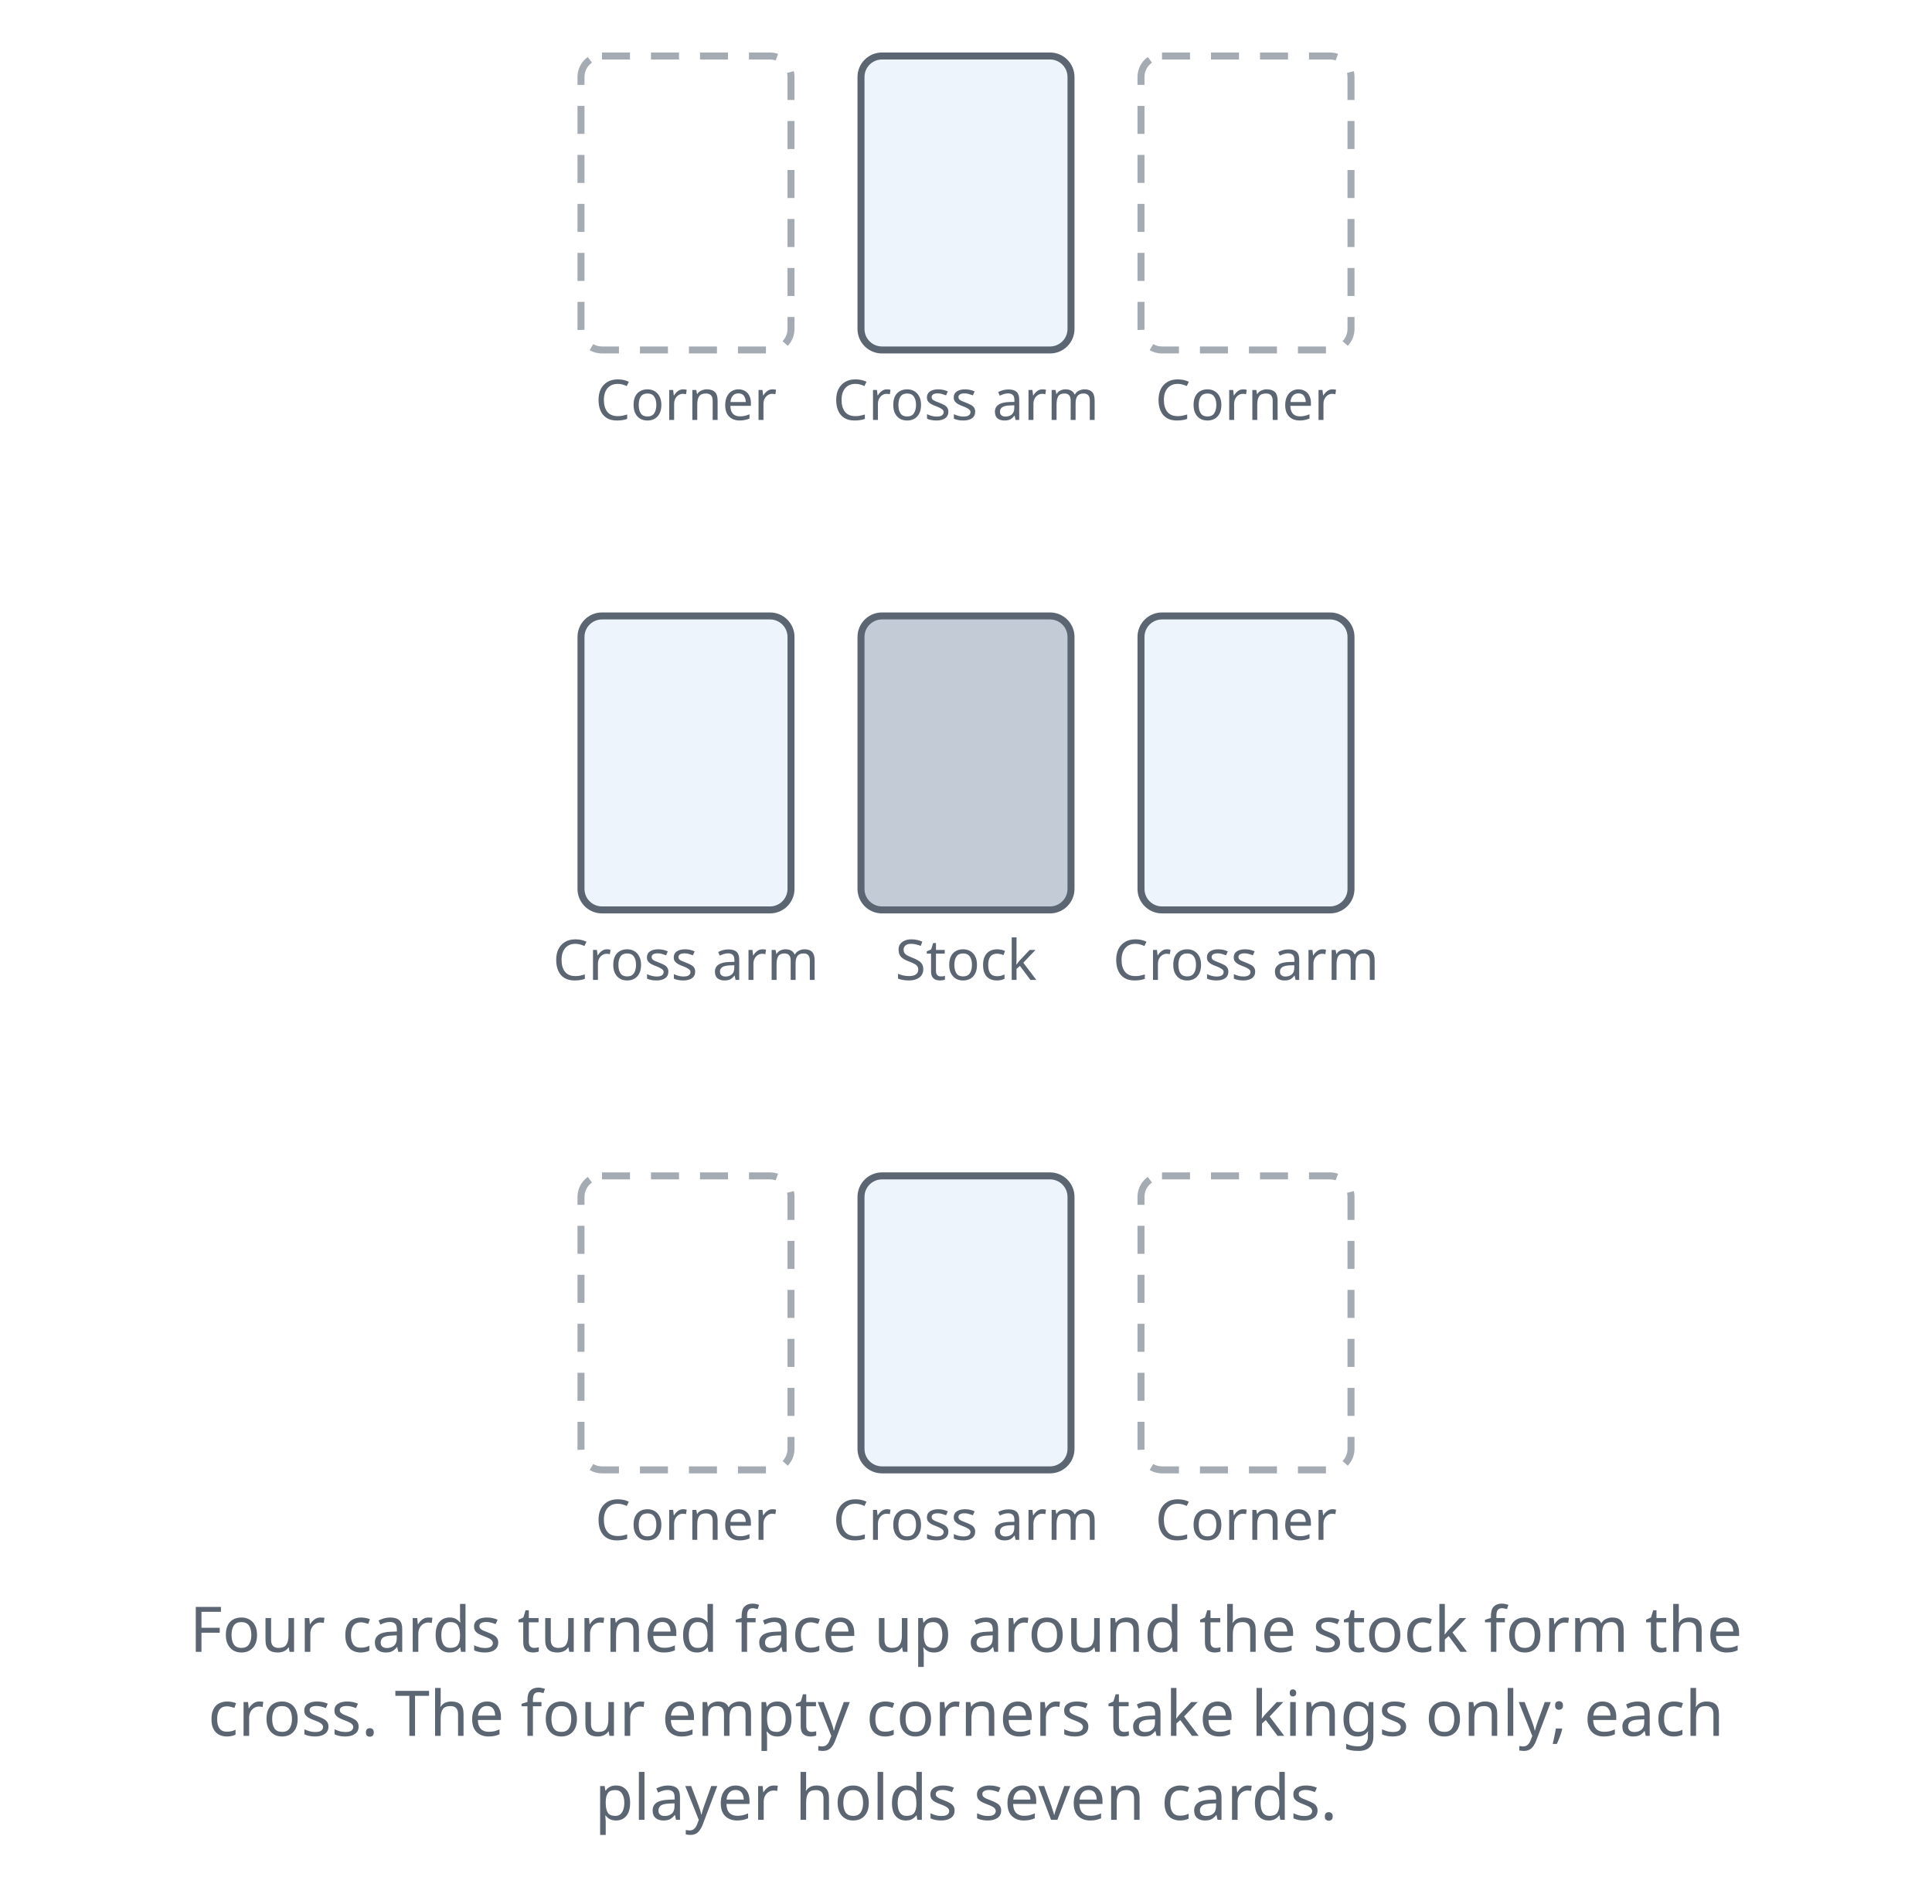
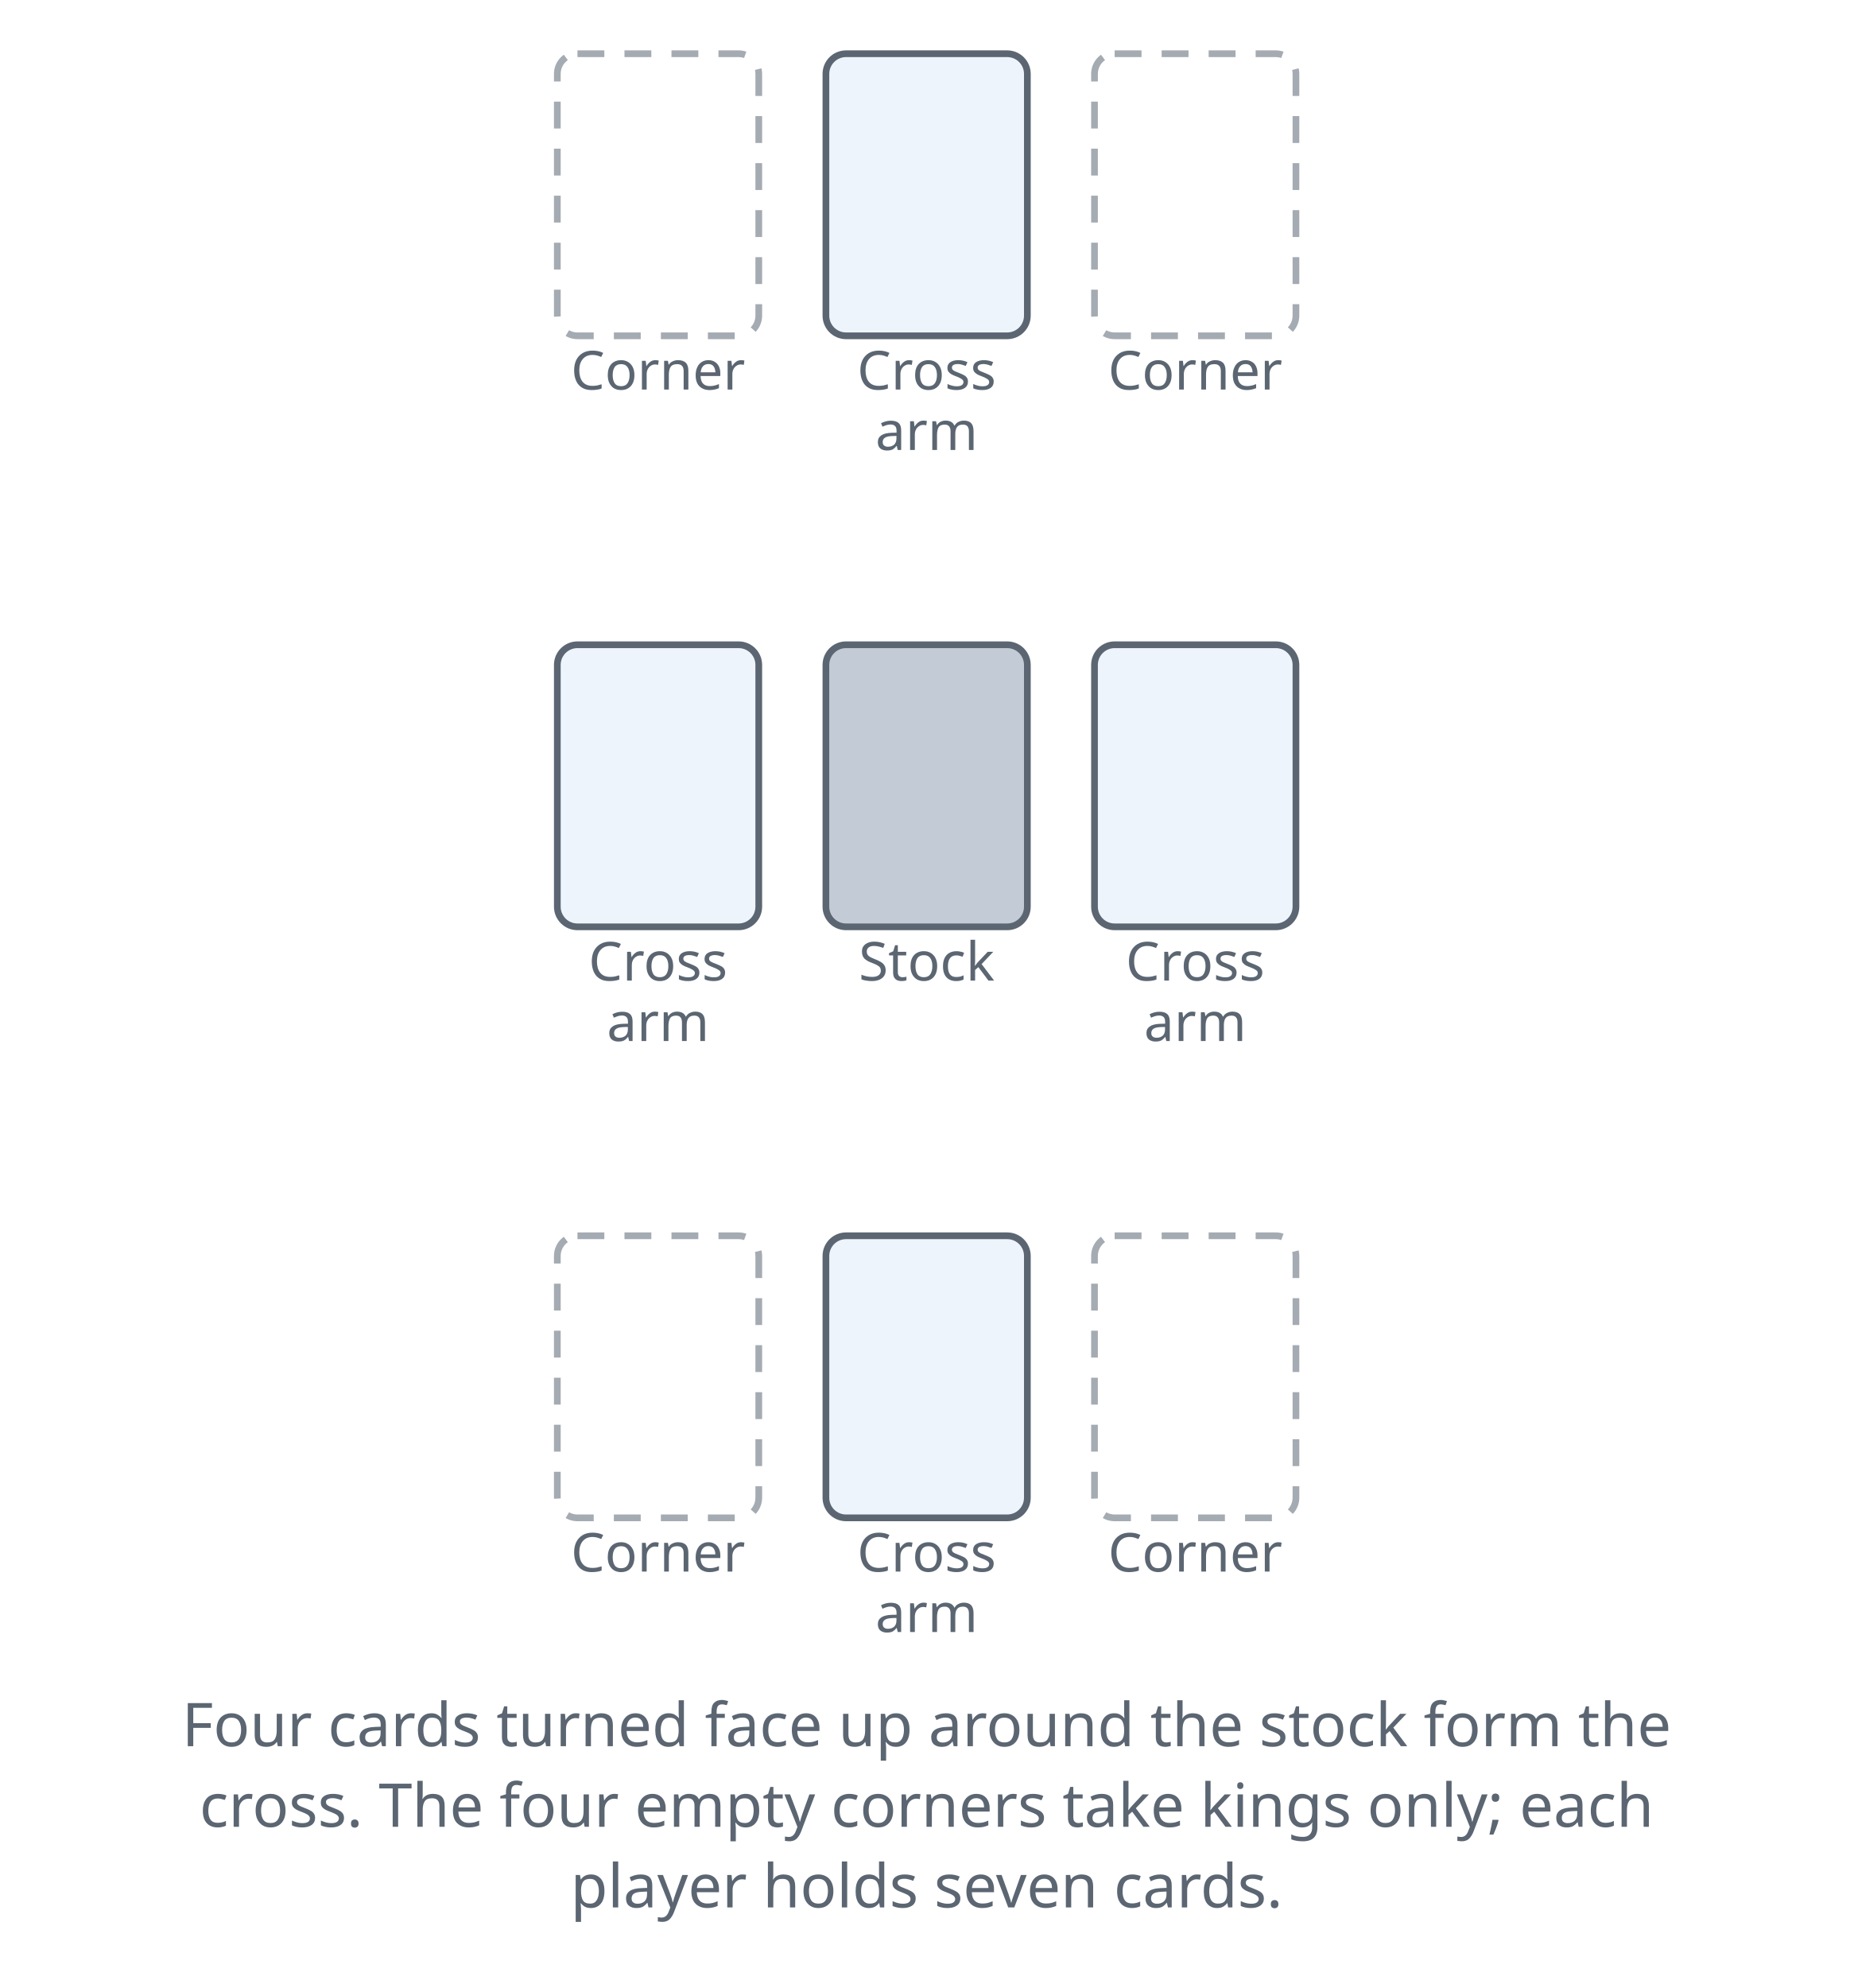
- <svg xmlns="http://www.w3.org/2000/svg" viewBox="0 0 276 272" width="276" height="272" role="img" aria-label="Kings in the Corner setup diagram">
+ <svg xmlns="http://www.w3.org/2000/svg" viewBox="0 0 276 296" width="276" height="296" role="img" aria-label="Kings in the Corner setup diagram">
  <rect x="83.0" y="8.0" width="30" height="42" rx="3" fill="none" stroke="#5b6672" stroke-width="1" stroke-dasharray="4 3" opacity="0.55" />
  <rect x="123.0" y="8.0" width="30" height="42" rx="3" fill="#eef4fb" stroke="#5b6672" stroke-width="1" />
  <rect x="163.0" y="8.0" width="30" height="42" rx="3" fill="none" stroke="#5b6672" stroke-width="1" stroke-dasharray="4 3" opacity="0.55" />
-   <rect x="83.0" y="88.0" width="30" height="42" rx="3" fill="#eef4fb" stroke="#5b6672" stroke-width="1" />
-   <rect x="123.0" y="88.0" width="30" height="42" rx="3" fill="#c3ccd6" stroke="#5b6672" stroke-width="1" />
-   <rect x="163.0" y="88.0" width="30" height="42" rx="3" fill="#eef4fb" stroke="#5b6672" stroke-width="1" />
-   <rect x="83.0" y="168.0" width="30" height="42" rx="3" fill="none" stroke="#5b6672" stroke-width="1" stroke-dasharray="4 3" opacity="0.55" />
-   <rect x="123.0" y="168.0" width="30" height="42" rx="3" fill="#eef4fb" stroke="#5b6672" stroke-width="1" />
-   <rect x="163.0" y="168.0" width="30" height="42" rx="3" fill="none" stroke="#5b6672" stroke-width="1" stroke-dasharray="4 3" opacity="0.55" />
-   <text x="98.0" y="60.0" text-anchor="middle" font-family="system-ui, sans-serif" font-size="8" fill="#5b6672">Corner</text>
-   <text x="138.0" y="60.0" text-anchor="middle" font-family="system-ui, sans-serif" font-size="8" fill="#5b6672">Cross arm</text>
-   <text x="178.0" y="60.0" text-anchor="middle" font-family="system-ui, sans-serif" font-size="8" fill="#5b6672">Corner</text>
-   <text x="98.0" y="140.0" text-anchor="middle" font-family="system-ui, sans-serif" font-size="8" fill="#5b6672">Cross arm</text>
-   <text x="138.0" y="140.0" text-anchor="middle" font-family="system-ui, sans-serif" font-size="8" fill="#5b6672">Stock</text>
-   <text x="178.0" y="140.0" text-anchor="middle" font-family="system-ui, sans-serif" font-size="8" fill="#5b6672">Cross arm</text>
-   <text x="98.0" y="220.0" text-anchor="middle" font-family="system-ui, sans-serif" font-size="8" fill="#5b6672">Corner</text>
-   <text x="138.0" y="220.0" text-anchor="middle" font-family="system-ui, sans-serif" font-size="8" fill="#5b6672">Cross arm</text>
-   <text x="178.0" y="220.0" text-anchor="middle" font-family="system-ui, sans-serif" font-size="8" fill="#5b6672">Corner</text>
-   <text x="138.0" y="236.0" text-anchor="middle" font-family="system-ui, sans-serif" font-size="9" fill="#5b6672">Four cards turned face up around the stock form the</text>
-   <text x="138.0" y="248.0" text-anchor="middle" font-family="system-ui, sans-serif" font-size="9" fill="#5b6672">cross. The four empty corners take kings only; each</text>
-   <text x="138.0" y="260.0" text-anchor="middle" font-family="system-ui, sans-serif" font-size="9" fill="#5b6672">player holds seven cards.</text>
+   <rect x="83.0" y="96.0" width="30" height="42" rx="3" fill="#eef4fb" stroke="#5b6672" stroke-width="1" />
+   <rect x="123.0" y="96.0" width="30" height="42" rx="3" fill="#c3ccd6" stroke="#5b6672" stroke-width="1" />
+   <rect x="163.0" y="96.0" width="30" height="42" rx="3" fill="#eef4fb" stroke="#5b6672" stroke-width="1" />
+   <rect x="83.0" y="184.0" width="30" height="42" rx="3" fill="none" stroke="#5b6672" stroke-width="1" stroke-dasharray="4 3" opacity="0.55" />
+   <rect x="123.0" y="184.0" width="30" height="42" rx="3" fill="#eef4fb" stroke="#5b6672" stroke-width="1" />
+   <rect x="163.0" y="184.0" width="30" height="42" rx="3" fill="none" stroke="#5b6672" stroke-width="1" stroke-dasharray="4 3" opacity="0.55" />
+   <text x="98.0" y="58.0" text-anchor="middle" font-family="system-ui, sans-serif" font-size="8" fill="#5b6672">Corner</text>
+   <text x="138.0" y="58.0" text-anchor="middle" font-family="system-ui, sans-serif" font-size="8" fill="#5b6672">Cross</text>
+   <text x="138.0" y="67.0" text-anchor="middle" font-family="system-ui, sans-serif" font-size="8" fill="#5b6672">arm</text>
+   <text x="178.0" y="58.0" text-anchor="middle" font-family="system-ui, sans-serif" font-size="8" fill="#5b6672">Corner</text>
+   <text x="98.0" y="146.0" text-anchor="middle" font-family="system-ui, sans-serif" font-size="8" fill="#5b6672">Cross</text>
+   <text x="98.0" y="155.0" text-anchor="middle" font-family="system-ui, sans-serif" font-size="8" fill="#5b6672">arm</text>
+   <text x="138.0" y="146.0" text-anchor="middle" font-family="system-ui, sans-serif" font-size="8" fill="#5b6672">Stock</text>
+   <text x="178.0" y="146.0" text-anchor="middle" font-family="system-ui, sans-serif" font-size="8" fill="#5b6672">Cross</text>
+   <text x="178.0" y="155.0" text-anchor="middle" font-family="system-ui, sans-serif" font-size="8" fill="#5b6672">arm</text>
+   <text x="98.0" y="234.0" text-anchor="middle" font-family="system-ui, sans-serif" font-size="8" fill="#5b6672">Corner</text>
+   <text x="138.0" y="234.0" text-anchor="middle" font-family="system-ui, sans-serif" font-size="8" fill="#5b6672">Cross</text>
+   <text x="138.0" y="243.0" text-anchor="middle" font-family="system-ui, sans-serif" font-size="8" fill="#5b6672">arm</text>
+   <text x="178.0" y="234.0" text-anchor="middle" font-family="system-ui, sans-serif" font-size="8" fill="#5b6672">Corner</text>
+   <text x="138.0" y="260.0" text-anchor="middle" font-family="system-ui, sans-serif" font-size="9" fill="#5b6672">Four cards turned face up around the stock form the</text>
+   <text x="138.0" y="272.0" text-anchor="middle" font-family="system-ui, sans-serif" font-size="9" fill="#5b6672">cross. The four empty corners take kings only; each</text>
+   <text x="138.0" y="284.0" text-anchor="middle" font-family="system-ui, sans-serif" font-size="9" fill="#5b6672">player holds seven cards.</text>
</svg>
